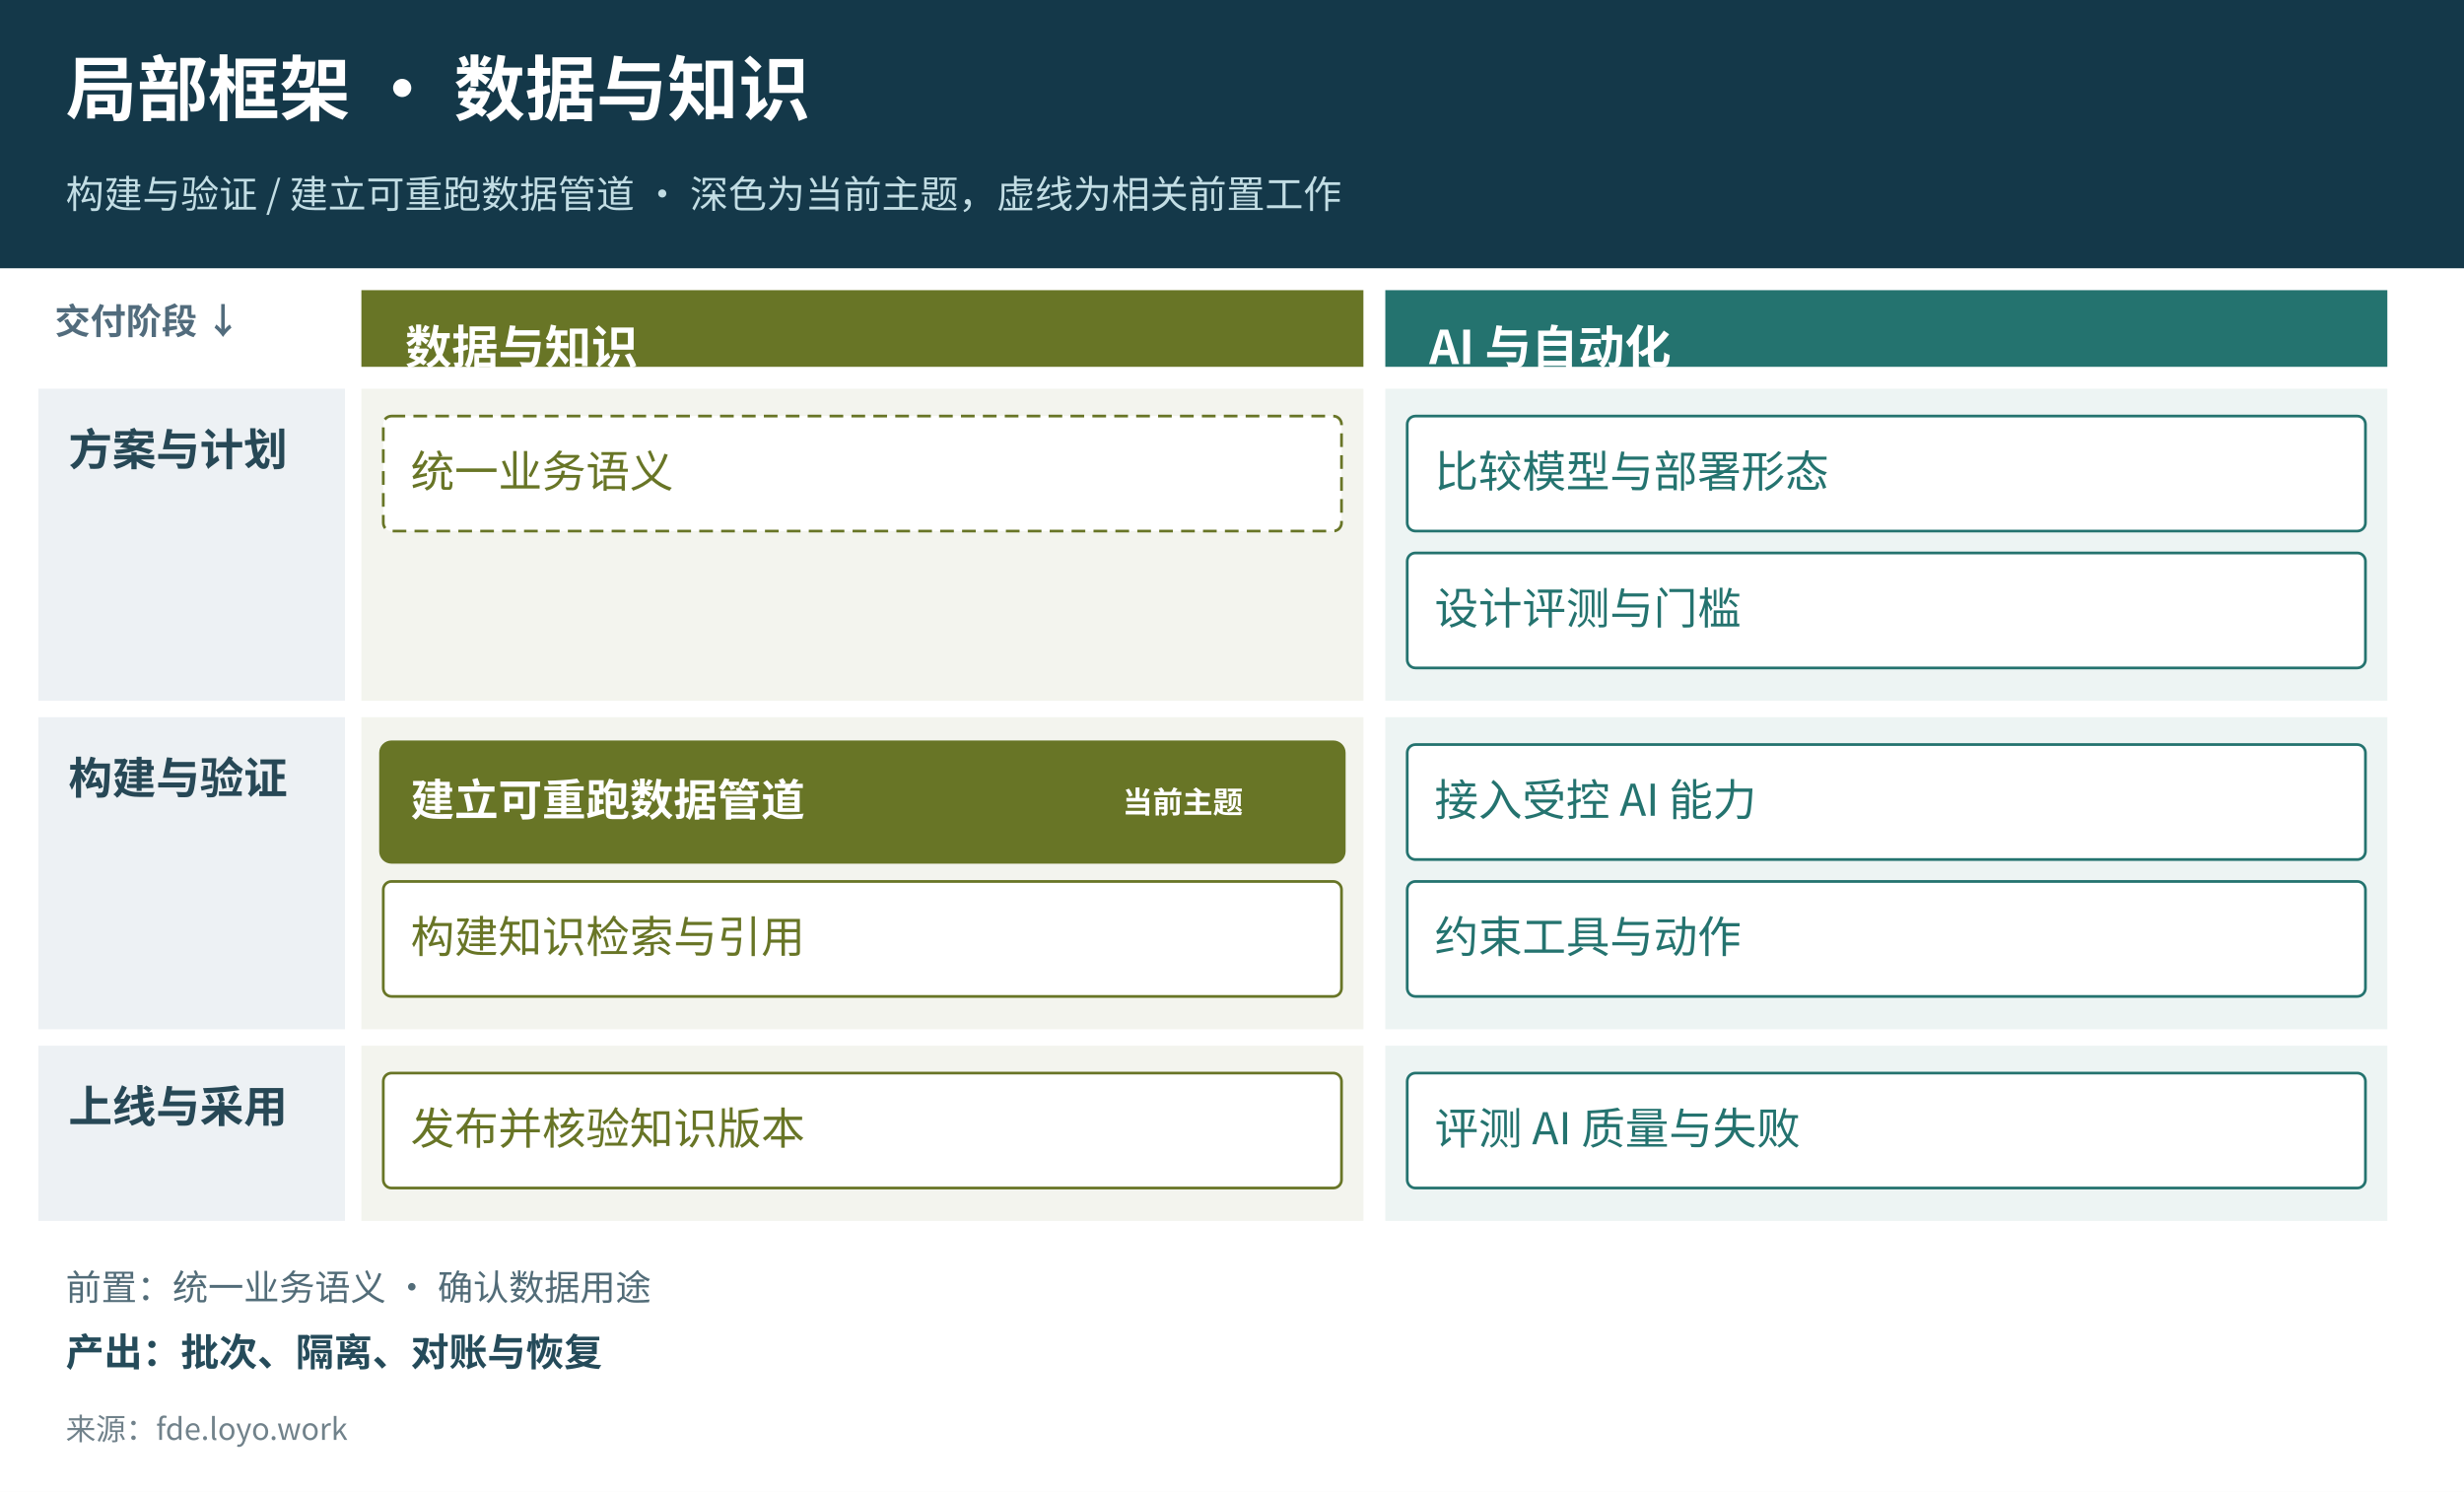
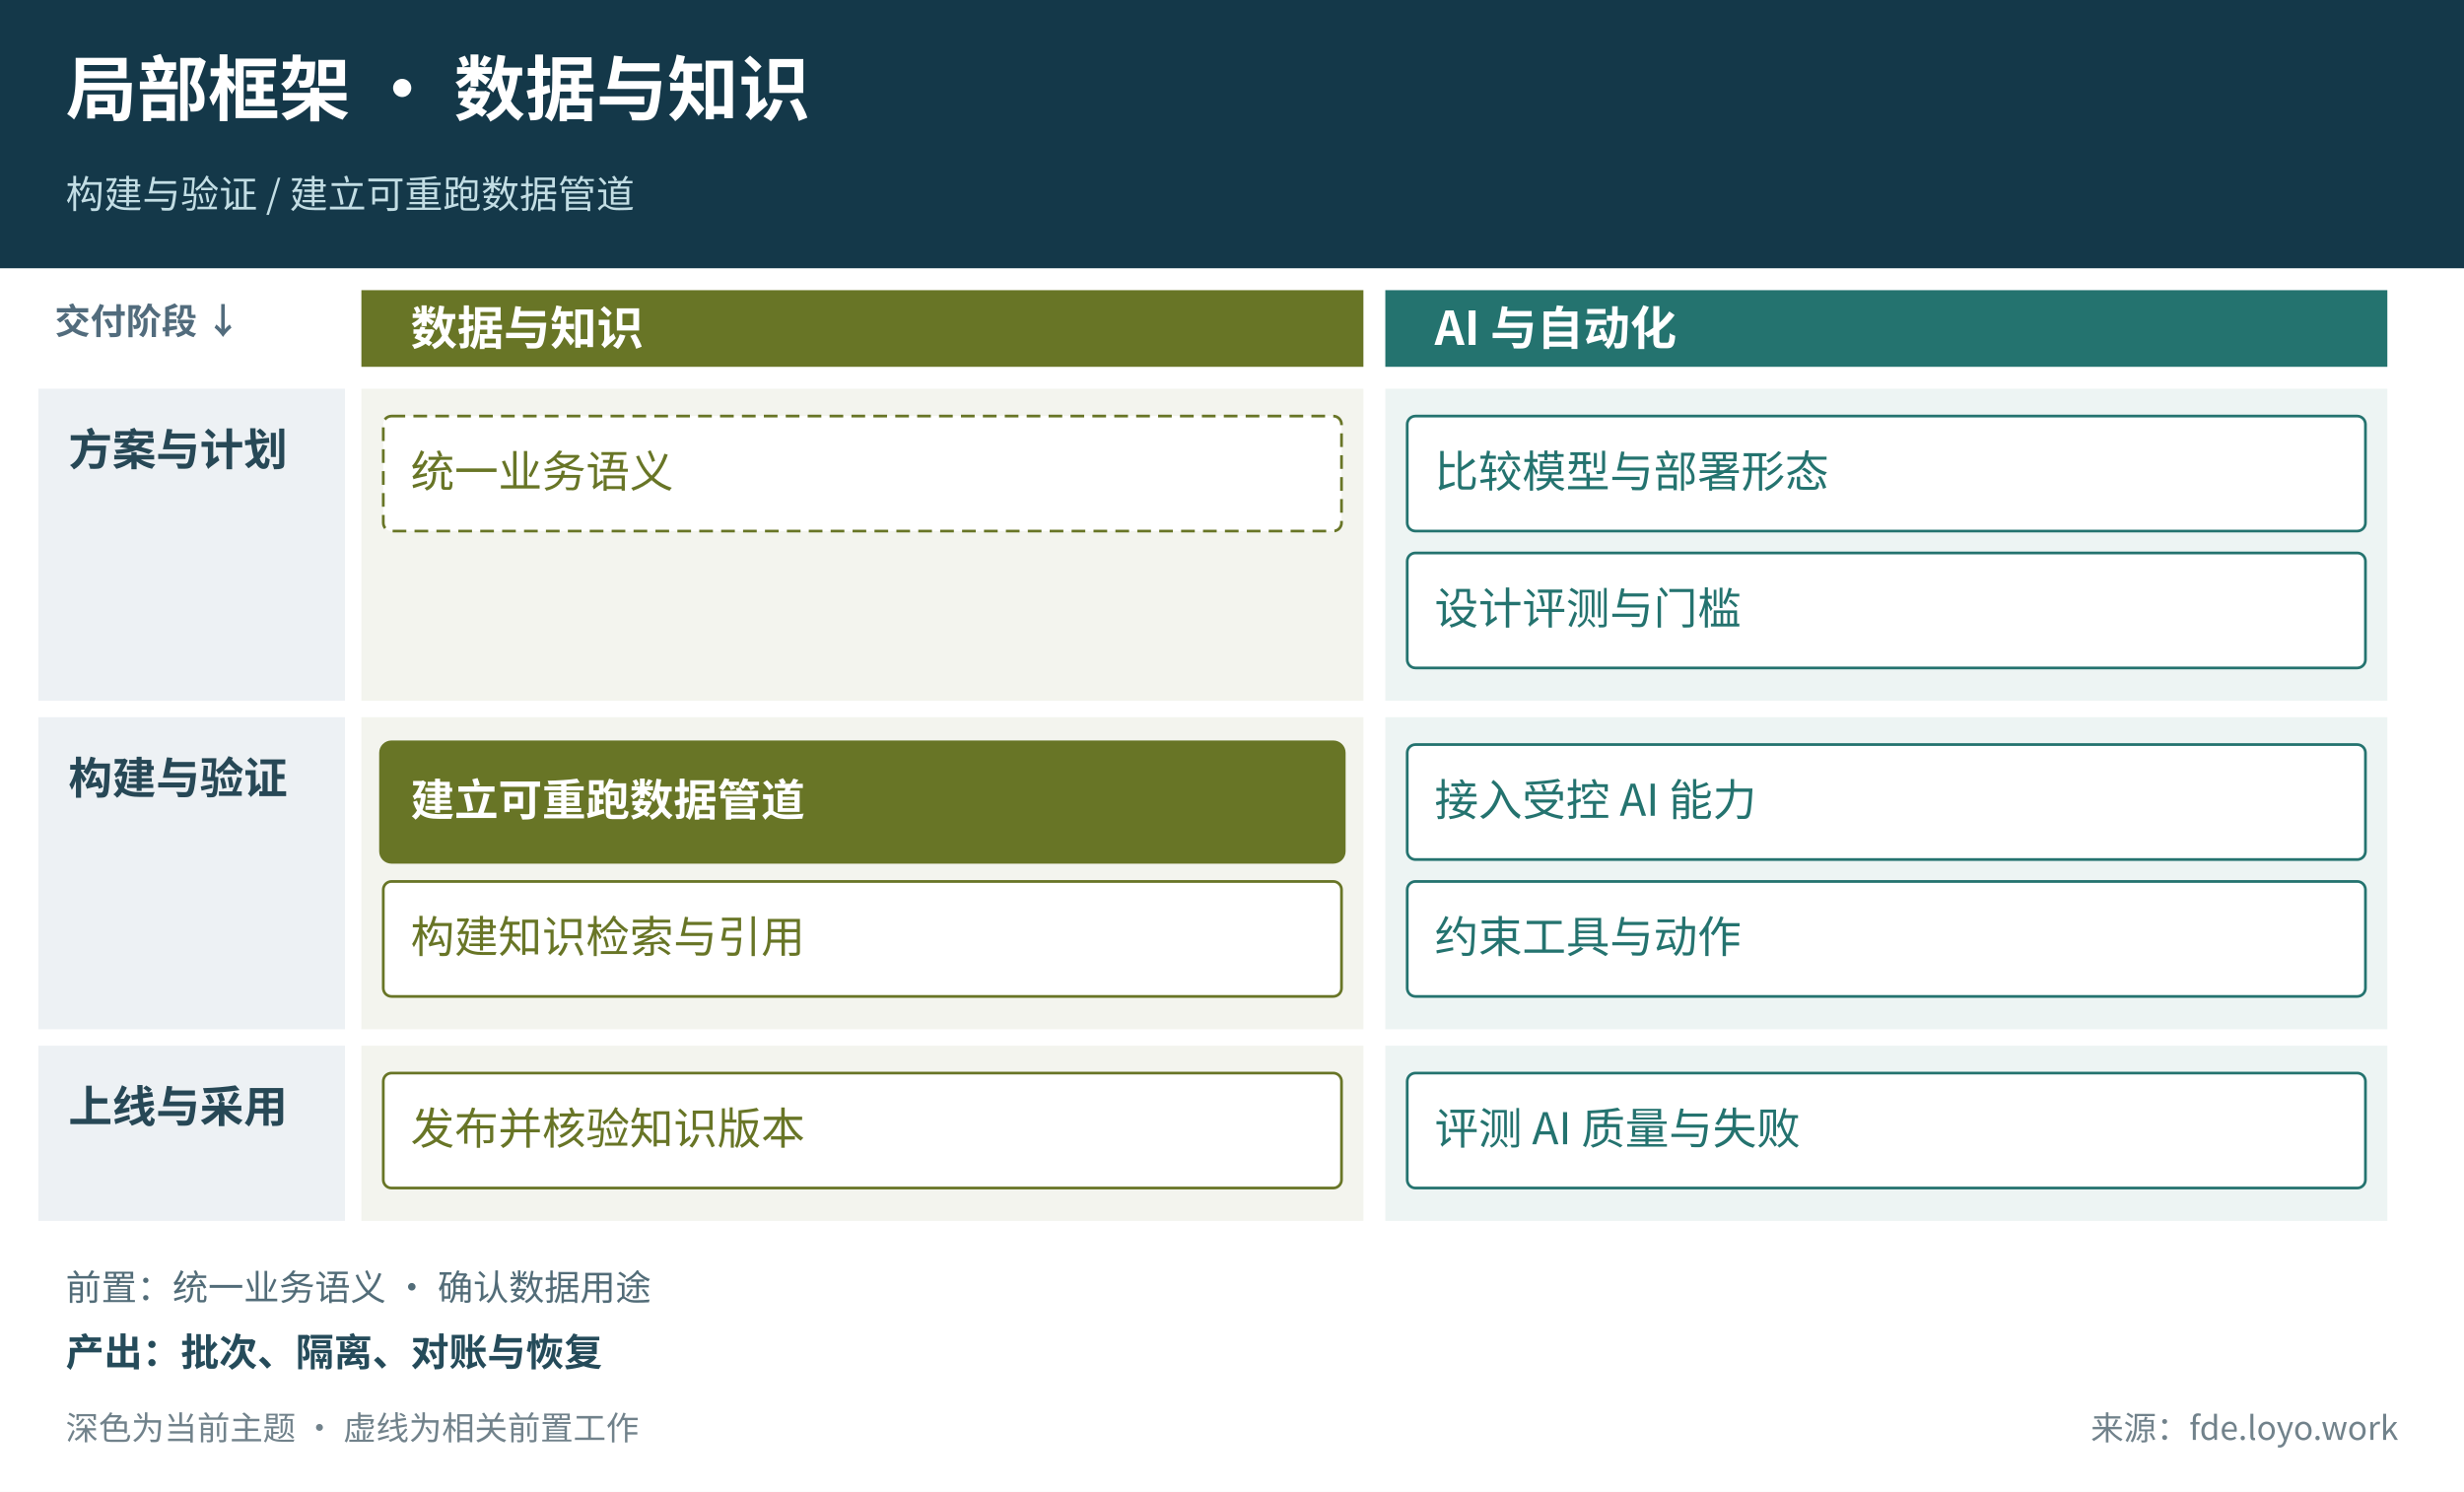
<svg xmlns="http://www.w3.org/2000/svg" viewBox="0 0 900 545" role="img" aria-labelledby="title desc">
  <rect width="900" height="545" fill="#fff" />
  <g font-family="PingFang SC,Microsoft YaHei,Noto Sans CJK SC,sans-serif">
    <rect width="900" height="98" fill="#143849" />
-     <text x="24" y="42" font-size="26" fill="#fff" font-weight="700">局部框架 · 数据与知识</text>
-     <text x="24" y="76" font-size="14" fill="#c2dde4" font-weight="400">构建与验证 / 建立可重跑数据管道 · 深色为当前主题，虚线为相关前置工作</text>
-     <text x="20" y="122" font-size="13" fill="#526c7d" font-weight="600">交付阶段 ↓</text>
+     <text text-anchor="start" x="24" y="42" font-size="26" fill="#fff" font-weight="700">局部框架 · 数据与知识</text>
+     <text text-anchor="start" x="24" y="76" font-size="14" fill="#c2dde4" font-weight="400">构建与验证 / 建立可重跑数据管道</text>
+     <text text-anchor="start" x="20" y="122" font-size="13" fill="#526c7d" font-weight="600">交付阶段 ↓</text>
    <rect x="132" y="106" width="366" height="28" fill="#687526" />
-     <text x="148" y="133" font-size="17" fill="white" font-weight="650">数据与知识</text>
+     <text text-anchor="start" x="150" y="126" font-size="17" fill="white" font-weight="650">数据与知识</text>
    <rect x="506" y="106" width="366" height="28" fill="#24736f" />
-     <text x="522" y="133" font-size="17" fill="white" font-weight="650">AI 与自动化</text>
+     <text text-anchor="start" x="524" y="126" font-size="17" fill="white" font-weight="650">AI 与自动化</text>
    <rect x="14" y="142" width="112" height="114" fill="#edf1f4" />
-     <text x="25" y="170" font-size="16" fill="#274856" font-weight="650">方案与计划</text>
+     <text text-anchor="start" x="25" y="170" font-size="16" fill="#274856" font-weight="650">方案与计划</text>
    <rect x="132" y="142" width="366" height="114" fill="#f3f4ee" />
    <a href="/docs/data-architecture/#context-business-model" aria-label="统一业务语义">
      <g data-process="business-model" data-current="false">
        <rect x="140" y="152" width="350" height="42" rx="3" fill="#fff" stroke="#687526" stroke-width="1" stroke-dasharray="5 3" />
-         <text x="150" y="178" font-size="16" fill="#687526" font-weight="500">统一业务语义</text>
+         <text text-anchor="start" x="150" y="178" font-size="16" fill="#687526" font-weight="500">统一业务语义</text>
      </g>
    </a>
    <rect x="506" y="142" width="366" height="114" fill="#edf4f3" />
    <a href="/docs/model-selection/#context-model-choice" aria-label="比较模型与部署形态">
      <g data-process="model-choice" data-current="false">
        <rect x="514" y="152" width="350" height="42" rx="3" fill="#fff" stroke="#24736f" stroke-width="1" />
-         <text x="524" y="178" font-size="16" fill="#24736f" font-weight="500">比较模型与部署形态</text>
+         <text text-anchor="start" x="524" y="178" font-size="16" fill="#24736f" font-weight="500">比较模型与部署形态</text>
      </g>
    </a>
    <a href="/docs/ai-evaluation-and-acceptance/#context-eval-plan" aria-label="设计评测与门槛">
      <g data-process="eval-plan" data-current="false">
        <rect x="514" y="202" width="350" height="42" rx="3" fill="#fff" stroke="#24736f" stroke-width="1" />
-         <text x="524" y="228" font-size="16" fill="#24736f" font-weight="500">设计评测与门槛</text>
+         <text text-anchor="start" x="524" y="228" font-size="16" fill="#24736f" font-weight="500">设计评测与门槛</text>
      </g>
    </a>
    <rect x="14" y="262" width="112" height="114" fill="#edf1f4" />
-     <text x="25" y="290" font-size="16" fill="#274856" font-weight="650">构建与验证</text>
+     <text text-anchor="start" x="25" y="290" font-size="16" fill="#274856" font-weight="650">构建与验证</text>
    <rect x="132" y="262" width="366" height="114" fill="#f3f4ee" />
    <a href="/docs/data-pipelines/#context-pipeline" aria-label="建立可重跑数据管道">
      <g data-process="pipeline" data-current="true">
        <rect x="140" y="272" width="350" height="42" rx="3" fill="#687526" stroke="#687526" stroke-width="3" />
-         <text x="150" y="298" font-size="16" fill="#fff" font-weight="700">建立可重跑数据管道</text>
-         <text x="410" y="297" font-size="11" fill="#fff" font-weight="700">当前主题</text>
+         <text text-anchor="start" x="150" y="298" font-size="16" fill="#fff" font-weight="700">建立可重跑数据管道</text>
      </g>
    </a>
    <a href="/docs/rag-knowledge-engineering/#context-rag" aria-label="构建知识检索与引用">
      <g data-process="rag" data-current="false">
        <rect x="140" y="322" width="350" height="42" rx="3" fill="#fff" stroke="#687526" stroke-width="1" />
-         <text x="150" y="348" font-size="16" fill="#687526" font-weight="500">构建知识检索与引用</text>
+         <text text-anchor="start" x="150" y="348" font-size="16" fill="#687526" font-weight="500">构建知识检索与引用</text>
      </g>
    </a>
    <rect x="506" y="262" width="366" height="114" fill="#edf4f3" />
    <a href="/docs/ai-delivery/#context-ai-application" aria-label="接入受控 AI 能力">
      <g data-process="ai-application" data-current="false">
        <rect x="514" y="272" width="350" height="42" rx="3" fill="#fff" stroke="#24736f" stroke-width="1" />
-         <text x="524" y="298" font-size="16" fill="#24736f" font-weight="500">接入受控 AI 能力</text>
+         <text text-anchor="start" x="524" y="298" font-size="16" fill="#24736f" font-weight="500">接入受控 AI 能力</text>
      </g>
    </a>
    <a href="/docs/agent-workflows/#context-agent" aria-label="约束工具与动作">
      <g data-process="agent" data-current="false">
        <rect x="514" y="322" width="350" height="42" rx="3" fill="#fff" stroke="#24736f" stroke-width="1" />
-         <text x="524" y="348" font-size="16" fill="#24736f" font-weight="500">约束工具与动作</text>
+         <text text-anchor="start" x="524" y="348" font-size="16" fill="#24736f" font-weight="500">约束工具与动作</text>
      </g>
    </a>
    <rect x="14" y="382" width="112" height="64" fill="#edf1f4" />
-     <text x="25" y="410" font-size="16" fill="#274856" font-weight="650">上线与采用</text>
+     <text text-anchor="start" x="25" y="410" font-size="16" fill="#274856" font-weight="650">上线与采用</text>
    <rect x="132" y="382" width="366" height="64" fill="#f3f4ee" />
    <a href="/docs/rag-knowledge-engineering/#context-index-release" aria-label="发布并核验知识版本">
      <g data-process="index-release" data-current="false">
        <rect x="140" y="392" width="350" height="42" rx="3" fill="#fff" stroke="#687526" stroke-width="1" />
-         <text x="150" y="418" font-size="16" fill="#687526" font-weight="500">发布并核验知识版本</text>
+         <text text-anchor="start" x="150" y="418" font-size="16" fill="#687526" font-weight="500">发布并核验知识版本</text>
      </g>
    </a>
    <rect x="506" y="382" width="366" height="64" fill="#edf4f3" />
    <a href="/docs/ai-evaluation-and-acceptance/#context-ai-acceptance" aria-label="评测 AI 质量与失败">
      <g data-process="ai-acceptance" data-current="false">
        <rect x="514" y="392" width="350" height="42" rx="3" fill="#fff" stroke="#24736f" stroke-width="1" />
-         <text x="524" y="418" font-size="16" fill="#24736f" font-weight="500">评测 AI 质量与失败</text>
+         <text text-anchor="start" x="524" y="418" font-size="16" fill="#24736f" font-weight="500">评测 AI 质量与失败</text>
      </g>
    </a>
-     <text x="24" y="475" font-size="13" fill="#526c78" font-weight="400">前置：统一业务语义 · 确认数据用途</text>
-     <text x="24" y="499" font-size="14" fill="#254b5a" font-weight="650">产出：批次、隔离、对账与恢复</text>
-     <text x="24" y="526" font-size="11" fill="#71828b" font-weight="400">来源：fde.loyo.work</text>
+     <text text-anchor="start" x="24" y="475" font-size="13" fill="#526c78" font-weight="400">前置：统一业务语义 · 确认数据用途</text>
+     <text text-anchor="start" x="24" y="499" font-size="14" fill="#254b5a" font-weight="650">产出：批次、隔离、对账与恢复</text>
+     <text text-anchor="start" x="24" y="526" font-size="12" fill="#71828b" font-weight="400">深色为当前主题 · 虚线为相关前置工作</text>
+     <text text-anchor="end" x="876" y="526" font-size="12" fill="#71828b" font-weight="400">来源：fde.loyo.work</text>
  </g>
</svg>
